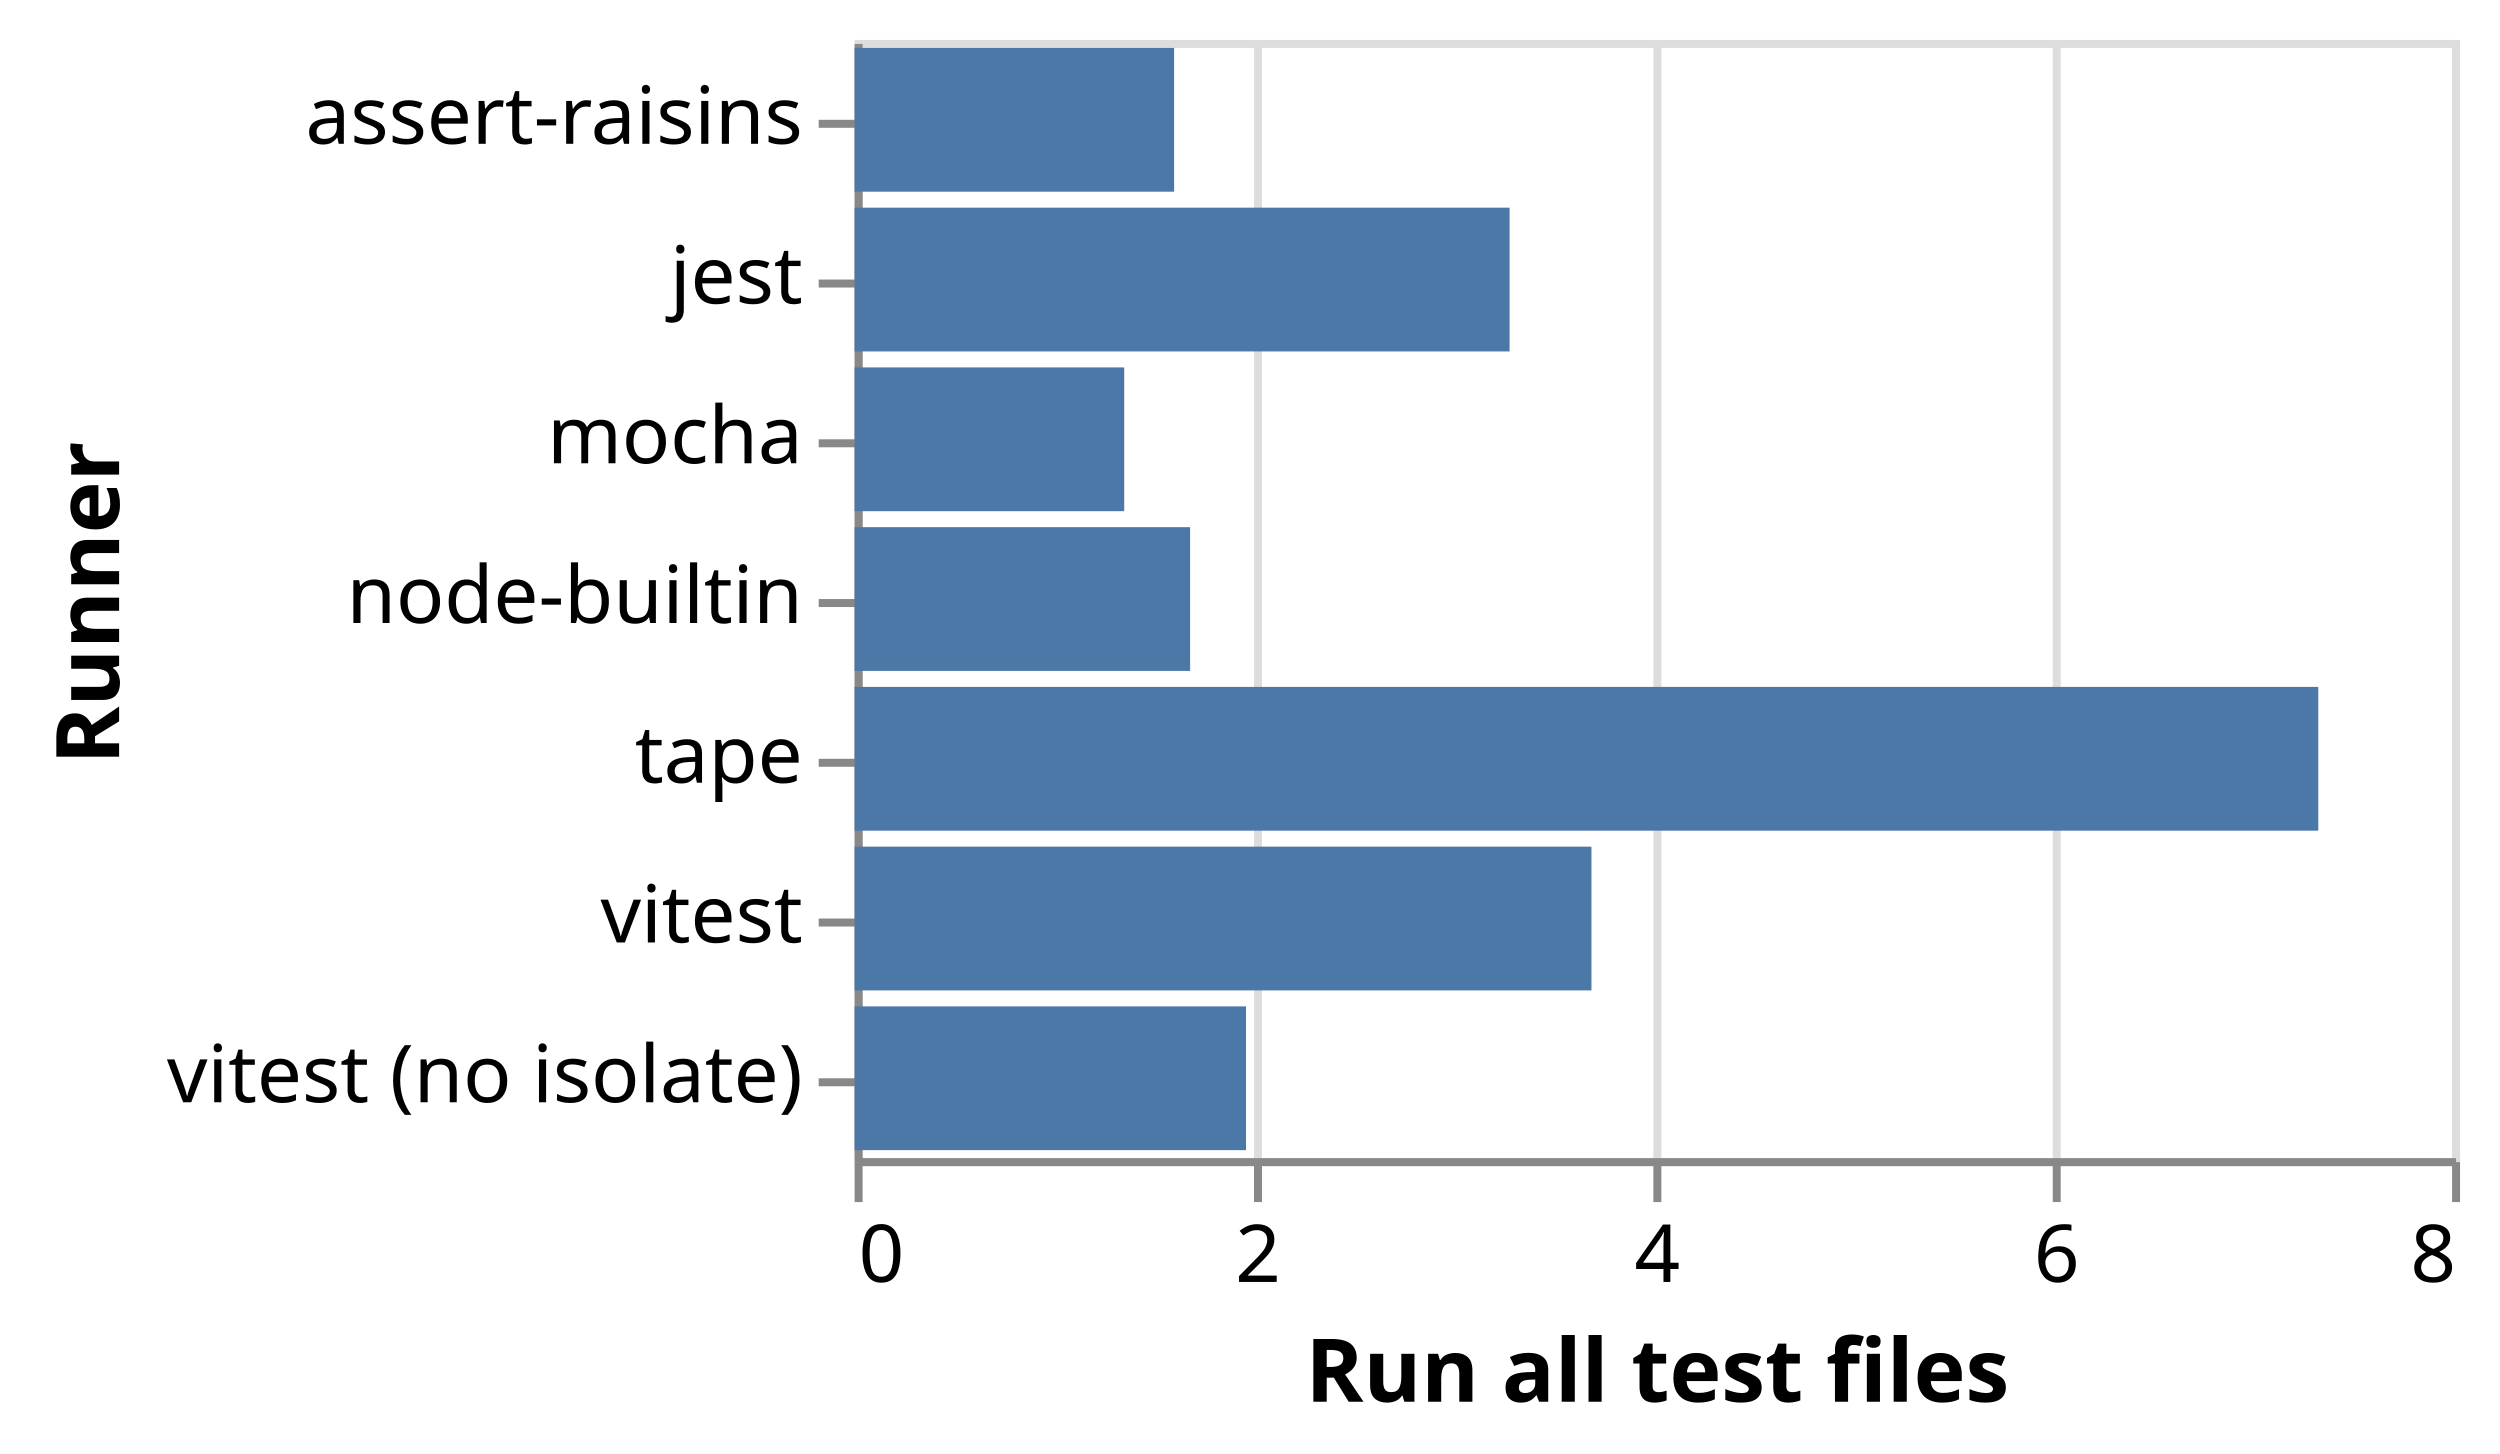
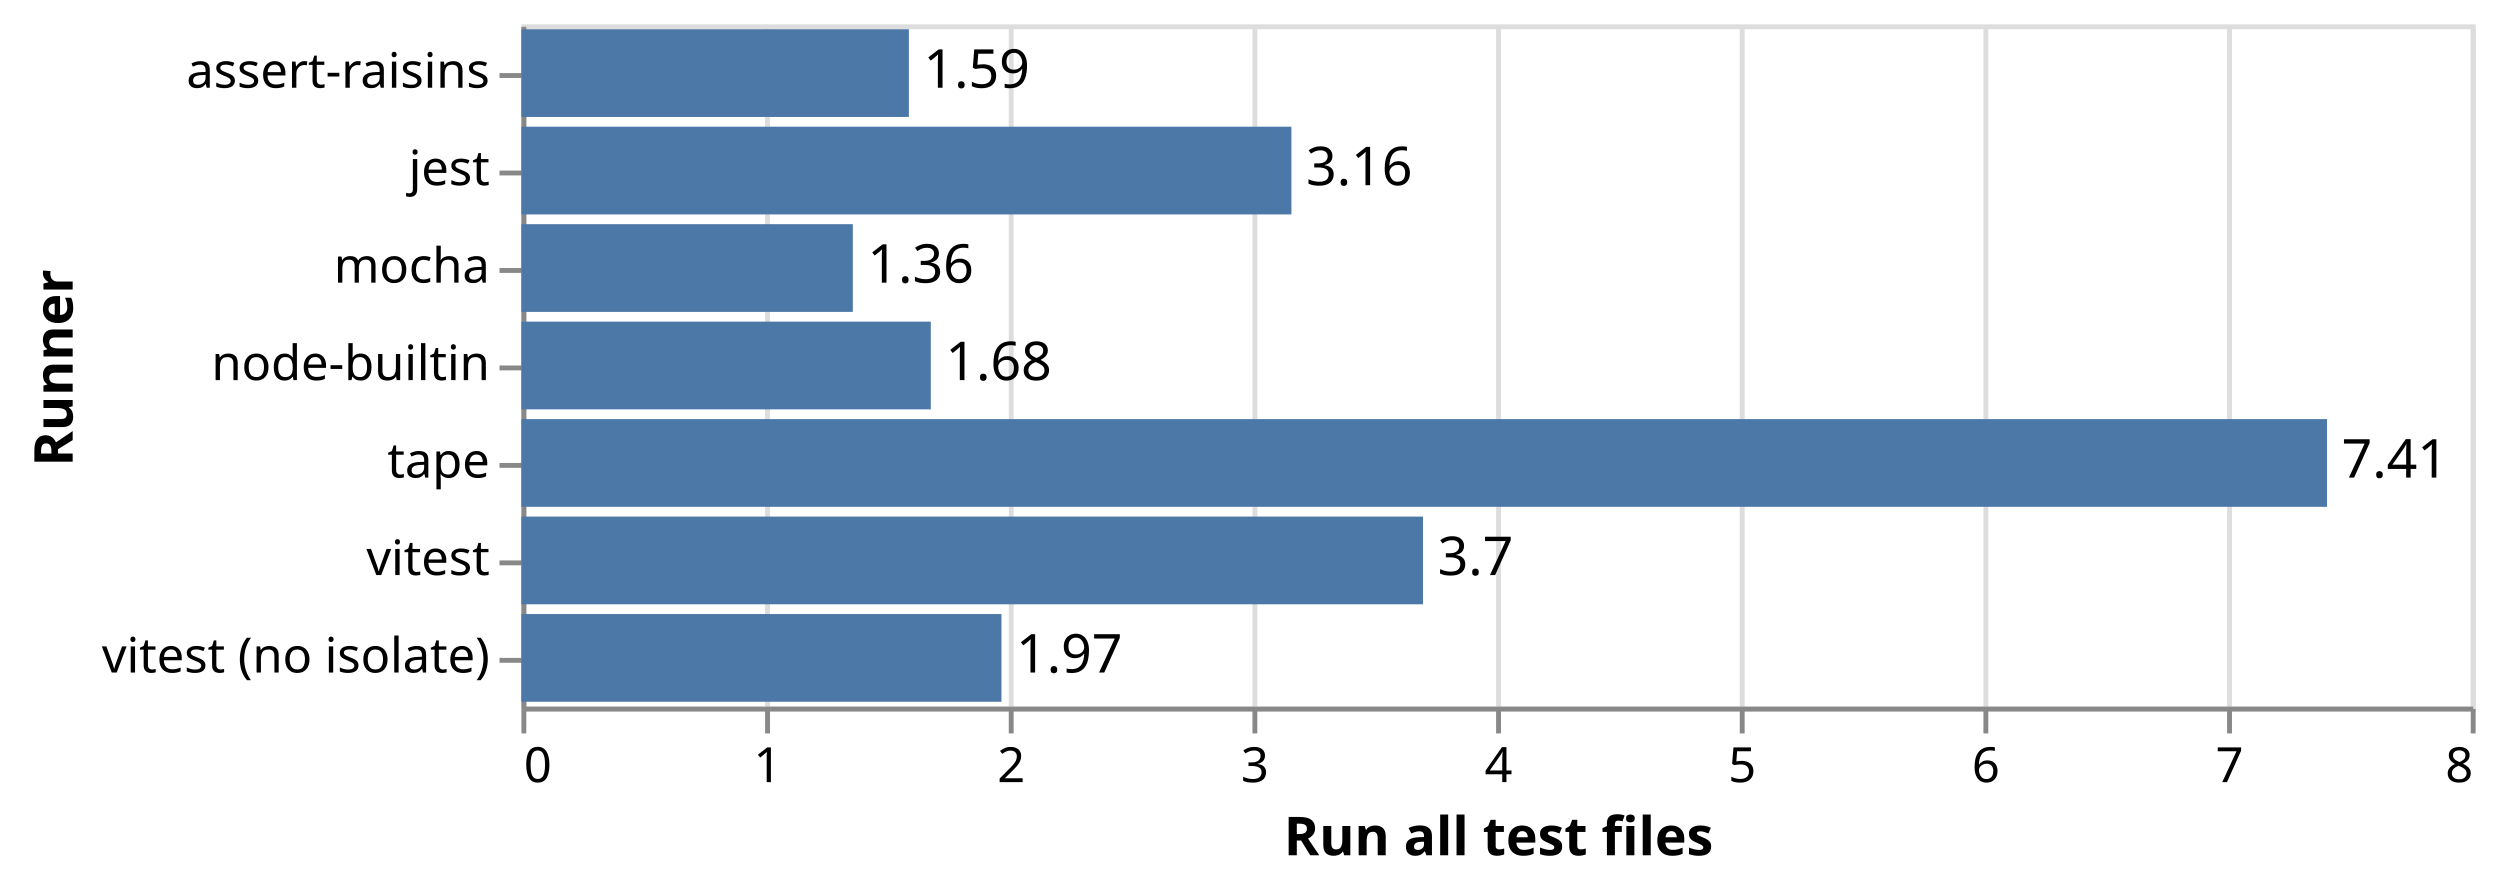
- <svg xmlns="http://www.w3.org/2000/svg" version="1.1" class="marks" width="313" height="182" viewBox="0 0 313 182">
-   <rect width="313" height="182" fill="white" />
+ <svg xmlns="http://www.w3.org/2000/svg" version="1.1" class="marks" width="513" height="182" viewBox="0 0 513 182">
+   <rect width="513" height="182" fill="white" />
  <g fill="none" stroke-miterlimit="10" transform="translate(107,5)">
    <g class="mark-group role-frame root" role="graphics-object" aria-roledescription="group mark container">
      <g transform="translate(0,0)">
-         <path class="background" aria-hidden="true" d="M0.5,0.5h200v140h-200Z" stroke="#ddd" />
+         <path class="background" aria-hidden="true" d="M0.5,0.5h400v140h-400Z" stroke="#ddd" />
        <g>
          <g class="mark-group role-axis" aria-hidden="true">
            <g transform="translate(0.5,140.5)">
              <path class="background" aria-hidden="true" d="M0,0h0v0h0Z" pointer-events="none" />
              <g>
                <g class="mark-rule role-axis-grid" pointer-events="none">
                  <line transform="translate(0,0)" x2="0" y2="-140" stroke="#ddd" stroke-width="1" opacity="1" />
                  <line transform="translate(50,0)" x2="0" y2="-140" stroke="#ddd" stroke-width="1" opacity="1" />
                  <line transform="translate(100,0)" x2="0" y2="-140" stroke="#ddd" stroke-width="1" opacity="1" />
                  <line transform="translate(150,0)" x2="0" y2="-140" stroke="#ddd" stroke-width="1" opacity="1" />
                  <line transform="translate(200,0)" x2="0" y2="-140" stroke="#ddd" stroke-width="1" opacity="1" />
+                   <line transform="translate(250,0)" x2="0" y2="-140" stroke="#ddd" stroke-width="1" opacity="1" />
+                   <line transform="translate(300,0)" x2="0" y2="-140" stroke="#ddd" stroke-width="1" opacity="1" />
+                   <line transform="translate(350,0)" x2="0" y2="-140" stroke="#ddd" stroke-width="1" opacity="1" />
+                   <line transform="translate(400,0)" x2="0" y2="-140" stroke="#ddd" stroke-width="1" opacity="1" />
                </g>
              </g>
              <path class="foreground" aria-hidden="true" d="" pointer-events="none" display="none" />
            </g>
          </g>
          <g class="mark-group role-axis" role="graphics-symbol" aria-roledescription="axis" aria-label="X-axis titled 'Run all test files' for a linear scale with values from 0 to 8">
            <g transform="translate(0.5,140.5)">
              <path class="background" aria-hidden="true" d="M0,0h0v0h0Z" pointer-events="none" />
              <g>
                <g class="mark-rule role-axis-tick" pointer-events="none">
                  <line transform="translate(0,0)" x2="0" y2="5" stroke="#888" stroke-width="1" opacity="1" />
                  <line transform="translate(50,0)" x2="0" y2="5" stroke="#888" stroke-width="1" opacity="1" />
                  <line transform="translate(100,0)" x2="0" y2="5" stroke="#888" stroke-width="1" opacity="1" />
                  <line transform="translate(150,0)" x2="0" y2="5" stroke="#888" stroke-width="1" opacity="1" />
                  <line transform="translate(200,0)" x2="0" y2="5" stroke="#888" stroke-width="1" opacity="1" />
+                   <line transform="translate(250,0)" x2="0" y2="5" stroke="#888" stroke-width="1" opacity="1" />
+                   <line transform="translate(300,0)" x2="0" y2="5" stroke="#888" stroke-width="1" opacity="1" />
+                   <line transform="translate(350,0)" x2="0" y2="5" stroke="#888" stroke-width="1" opacity="1" />
+                   <line transform="translate(400,0)" x2="0" y2="5" stroke="#888" stroke-width="1" opacity="1" />
                </g>
                <g class="mark-text role-axis-label" pointer-events="none">
                  <text text-anchor="start" transform="translate(0,15)" font-family="sans-serif" font-size="10px" fill="#000" opacity="1">0</text>
-                   <text text-anchor="middle" transform="translate(50,15)" font-family="sans-serif" font-size="10px" fill="#000" opacity="1">2</text>
-                   <text text-anchor="middle" transform="translate(100,15)" font-family="sans-serif" font-size="10px" fill="#000" opacity="1">4</text>
-                   <text text-anchor="middle" transform="translate(150,15)" font-family="sans-serif" font-size="10px" fill="#000" opacity="1">6</text>
-                   <text text-anchor="end" transform="translate(200,15)" font-family="sans-serif" font-size="10px" fill="#000" opacity="1">8</text>
+                   <text text-anchor="middle" transform="translate(50,15)" font-family="sans-serif" font-size="10px" fill="#000" opacity="1">1</text>
+                   <text text-anchor="middle" transform="translate(100,15)" font-family="sans-serif" font-size="10px" fill="#000" opacity="1">2</text>
+                   <text text-anchor="middle" transform="translate(150,15)" font-family="sans-serif" font-size="10px" fill="#000" opacity="1">3</text>
+                   <text text-anchor="middle" transform="translate(200,15)" font-family="sans-serif" font-size="10px" fill="#000" opacity="1">4</text>
+                   <text text-anchor="middle" transform="translate(250,15)" font-family="sans-serif" font-size="10px" fill="#000" opacity="1">5</text>
+                   <text text-anchor="middle" transform="translate(300,15)" font-family="sans-serif" font-size="10px" fill="#000" opacity="1">6</text>
+                   <text text-anchor="middle" transform="translate(350,15)" font-family="sans-serif" font-size="10px" fill="#000" opacity="1">7</text>
+                   <text text-anchor="end" transform="translate(400,15)" font-family="sans-serif" font-size="10px" fill="#000" opacity="1">8</text>
                </g>
                <g class="mark-rule role-axis-domain" pointer-events="none">
-                   <line transform="translate(0,0)" x2="200" y2="0" stroke="#888" stroke-width="1" opacity="1" />
+                   <line transform="translate(0,0)" x2="400" y2="0" stroke="#888" stroke-width="1" opacity="1" />
                </g>
                <g class="mark-text role-axis-title" pointer-events="none">
-                   <text text-anchor="middle" transform="translate(100,30)" font-family="sans-serif" font-size="11px" font-weight="bold" fill="#000" opacity="1">Run all test files</text>
+                   <text text-anchor="middle" transform="translate(200,30)" font-family="sans-serif" font-size="11px" font-weight="bold" fill="#000" opacity="1">Run all test files</text>
                </g>
              </g>
              <path class="foreground" aria-hidden="true" d="" pointer-events="none" display="none" />
            </g>
          </g>
          <g class="mark-group role-axis" role="graphics-symbol" aria-roledescription="axis" aria-label="Y-axis titled 'Runner' for a discrete scale with 7 values: assert-raisins, jest, mocha, node-builtin, tape, vitest, vitest (no isolate)">
            <g transform="translate(0.5,0.5)">
              <path class="background" aria-hidden="true" d="M0,0h0v0h0Z" pointer-events="none" />
              <g>
                <g class="mark-rule role-axis-tick" pointer-events="none">
                  <line transform="translate(0,10)" x2="-5" y2="0" stroke="#888" stroke-width="1" opacity="1" />
                  <line transform="translate(0,30)" x2="-5" y2="0" stroke="#888" stroke-width="1" opacity="1" />
                  <line transform="translate(0,50)" x2="-5" y2="0" stroke="#888" stroke-width="1" opacity="1" />
                  <line transform="translate(0,70)" x2="-5" y2="0" stroke="#888" stroke-width="1" opacity="1" />
                  <line transform="translate(0,90)" x2="-5" y2="0" stroke="#888" stroke-width="1" opacity="1" />
                  <line transform="translate(0,110)" x2="-5" y2="0" stroke="#888" stroke-width="1" opacity="1" />
                  <line transform="translate(0,130)" x2="-5" y2="0" stroke="#888" stroke-width="1" opacity="1" />
                </g>
                <g class="mark-text role-axis-label" pointer-events="none">
                  <text text-anchor="end" transform="translate(-7,12.5)" font-family="sans-serif" font-size="10px" fill="#000" opacity="1">assert-raisins</text>
                  <text text-anchor="end" transform="translate(-7,32.5)" font-family="sans-serif" font-size="10px" fill="#000" opacity="1">jest</text>
                  <text text-anchor="end" transform="translate(-7,52.5)" font-family="sans-serif" font-size="10px" fill="#000" opacity="1">mocha</text>
                  <text text-anchor="end" transform="translate(-7,72.5)" font-family="sans-serif" font-size="10px" fill="#000" opacity="1">node-builtin</text>
                  <text text-anchor="end" transform="translate(-7,92.5)" font-family="sans-serif" font-size="10px" fill="#000" opacity="1">tape</text>
                  <text text-anchor="end" transform="translate(-7,112.5)" font-family="sans-serif" font-size="10px" fill="#000" opacity="1">vitest</text>
                  <text text-anchor="end" transform="translate(-7,132.5)" font-family="sans-serif" font-size="10px" fill="#000" opacity="1">vitest (no isolate)</text>
                </g>
                <g class="mark-rule role-axis-domain" pointer-events="none">
                  <line transform="translate(0,0)" x2="0" y2="140" stroke="#888" stroke-width="1" opacity="1" />
                </g>
                <g class="mark-text role-axis-title" pointer-events="none">
                  <text text-anchor="middle" transform="translate(-90.58789,70) rotate(-90) translate(0,-2)" font-family="sans-serif" font-size="11px" font-weight="bold" fill="#000" opacity="1">Runner</text>
                </g>
              </g>
              <path class="foreground" aria-hidden="true" d="" pointer-events="none" display="none" />
            </g>
          </g>
-           <g class="mark-rect role-mark marks" role="graphics-object" aria-roledescription="rect mark container">
-             <path aria-label="time: 1.6; name: assert-raisins" role="graphics-symbol" aria-roledescription="bar" d="M0,1h40v18h-40Z" fill="#4c78a8" />
-             <path aria-label="time: 3.28; name: jest" role="graphics-symbol" aria-roledescription="bar" d="M0,21h82v18h-82Z" fill="#4c78a8" />
-             <path aria-label="time: 1.35; name: mocha" role="graphics-symbol" aria-roledescription="bar" d="M0,41h33.75v18h-33.75Z" fill="#4c78a8" />
-             <path aria-label="time: 1.68; name: node-builtin" role="graphics-symbol" aria-roledescription="bar" d="M0,61h42v18h-42Z" fill="#4c78a8" />
-             <path aria-label="time: 7.33; name: tape" role="graphics-symbol" aria-roledescription="bar" d="M0,81h183.25v18h-183.25Z" fill="#4c78a8" />
-             <path aria-label="time: 3.69; name: vitest" role="graphics-symbol" aria-roledescription="bar" d="M0,101h92.25v18h-92.25Z" fill="#4c78a8" />
-             <path aria-label="time: 1.96; name: vitest (no isolate)" role="graphics-symbol" aria-roledescription="bar" d="M0,121h49v18h-49Z" fill="#4c78a8" />
+           <g class="mark-rect role-mark layer_0_marks" role="graphics-object" aria-roledescription="rect mark container">
+             <path aria-label="time: 1.59; name: assert-raisins" role="graphics-symbol" aria-roledescription="bar" d="M0,1h79.5v18h-79.5Z" fill="#4c78a8" />
+             <path aria-label="time: 3.16; name: jest" role="graphics-symbol" aria-roledescription="bar" d="M0,21h158v18h-158Z" fill="#4c78a8" />
+             <path aria-label="time: 1.36; name: mocha" role="graphics-symbol" aria-roledescription="bar" d="M0,41h68v18h-68Z" fill="#4c78a8" />
+             <path aria-label="time: 1.68; name: node-builtin" role="graphics-symbol" aria-roledescription="bar" d="M0,61h84v18h-84Z" fill="#4c78a8" />
+             <path aria-label="time: 7.41; name: tape" role="graphics-symbol" aria-roledescription="bar" d="M0,81h370.5v18h-370.5Z" fill="#4c78a8" />
+             <path aria-label="time: 3.7; name: vitest" role="graphics-symbol" aria-roledescription="bar" d="M0,101h185v18h-185Z" fill="#4c78a8" />
+             <path aria-label="time: 1.97; name: vitest (no isolate)" role="graphics-symbol" aria-roledescription="bar" d="M0,121h98.5v18h-98.5Z" fill="#4c78a8" />
+           </g>
+           <g class="mark-text role-mark layer_1_marks" role="graphics-object" aria-roledescription="text mark container">
+             <text aria-label="time: 1.59; name: assert-raisins" role="graphics-symbol" aria-roledescription="text mark" text-anchor="start" transform="translate(82.5,13)" font-family="sans-serif" font-size="11px" fill="black">1.59</text>
+             <text aria-label="time: 3.16; name: jest" role="graphics-symbol" aria-roledescription="text mark" text-anchor="start" transform="translate(161,33)" font-family="sans-serif" font-size="11px" fill="black">3.16</text>
+             <text aria-label="time: 1.36; name: mocha" role="graphics-symbol" aria-roledescription="text mark" text-anchor="start" transform="translate(71,53)" font-family="sans-serif" font-size="11px" fill="black">1.36</text>
+             <text aria-label="time: 1.68; name: node-builtin" role="graphics-symbol" aria-roledescription="text mark" text-anchor="start" transform="translate(87,73)" font-family="sans-serif" font-size="11px" fill="black">1.68</text>
+             <text aria-label="time: 7.41; name: tape" role="graphics-symbol" aria-roledescription="text mark" text-anchor="start" transform="translate(373.5,93)" font-family="sans-serif" font-size="11px" fill="black">7.41</text>
+             <text aria-label="time: 3.7; name: vitest" role="graphics-symbol" aria-roledescription="text mark" text-anchor="start" transform="translate(188,113)" font-family="sans-serif" font-size="11px" fill="black">3.7</text>
+             <text aria-label="time: 1.97; name: vitest (no isolate)" role="graphics-symbol" aria-roledescription="text mark" text-anchor="start" transform="translate(101.5,133)" font-family="sans-serif" font-size="11px" fill="black">1.97</text>
          </g>
        </g>
        <path class="foreground" aria-hidden="true" d="" display="none" />
      </g>
    </g>
  </g>
</svg>
